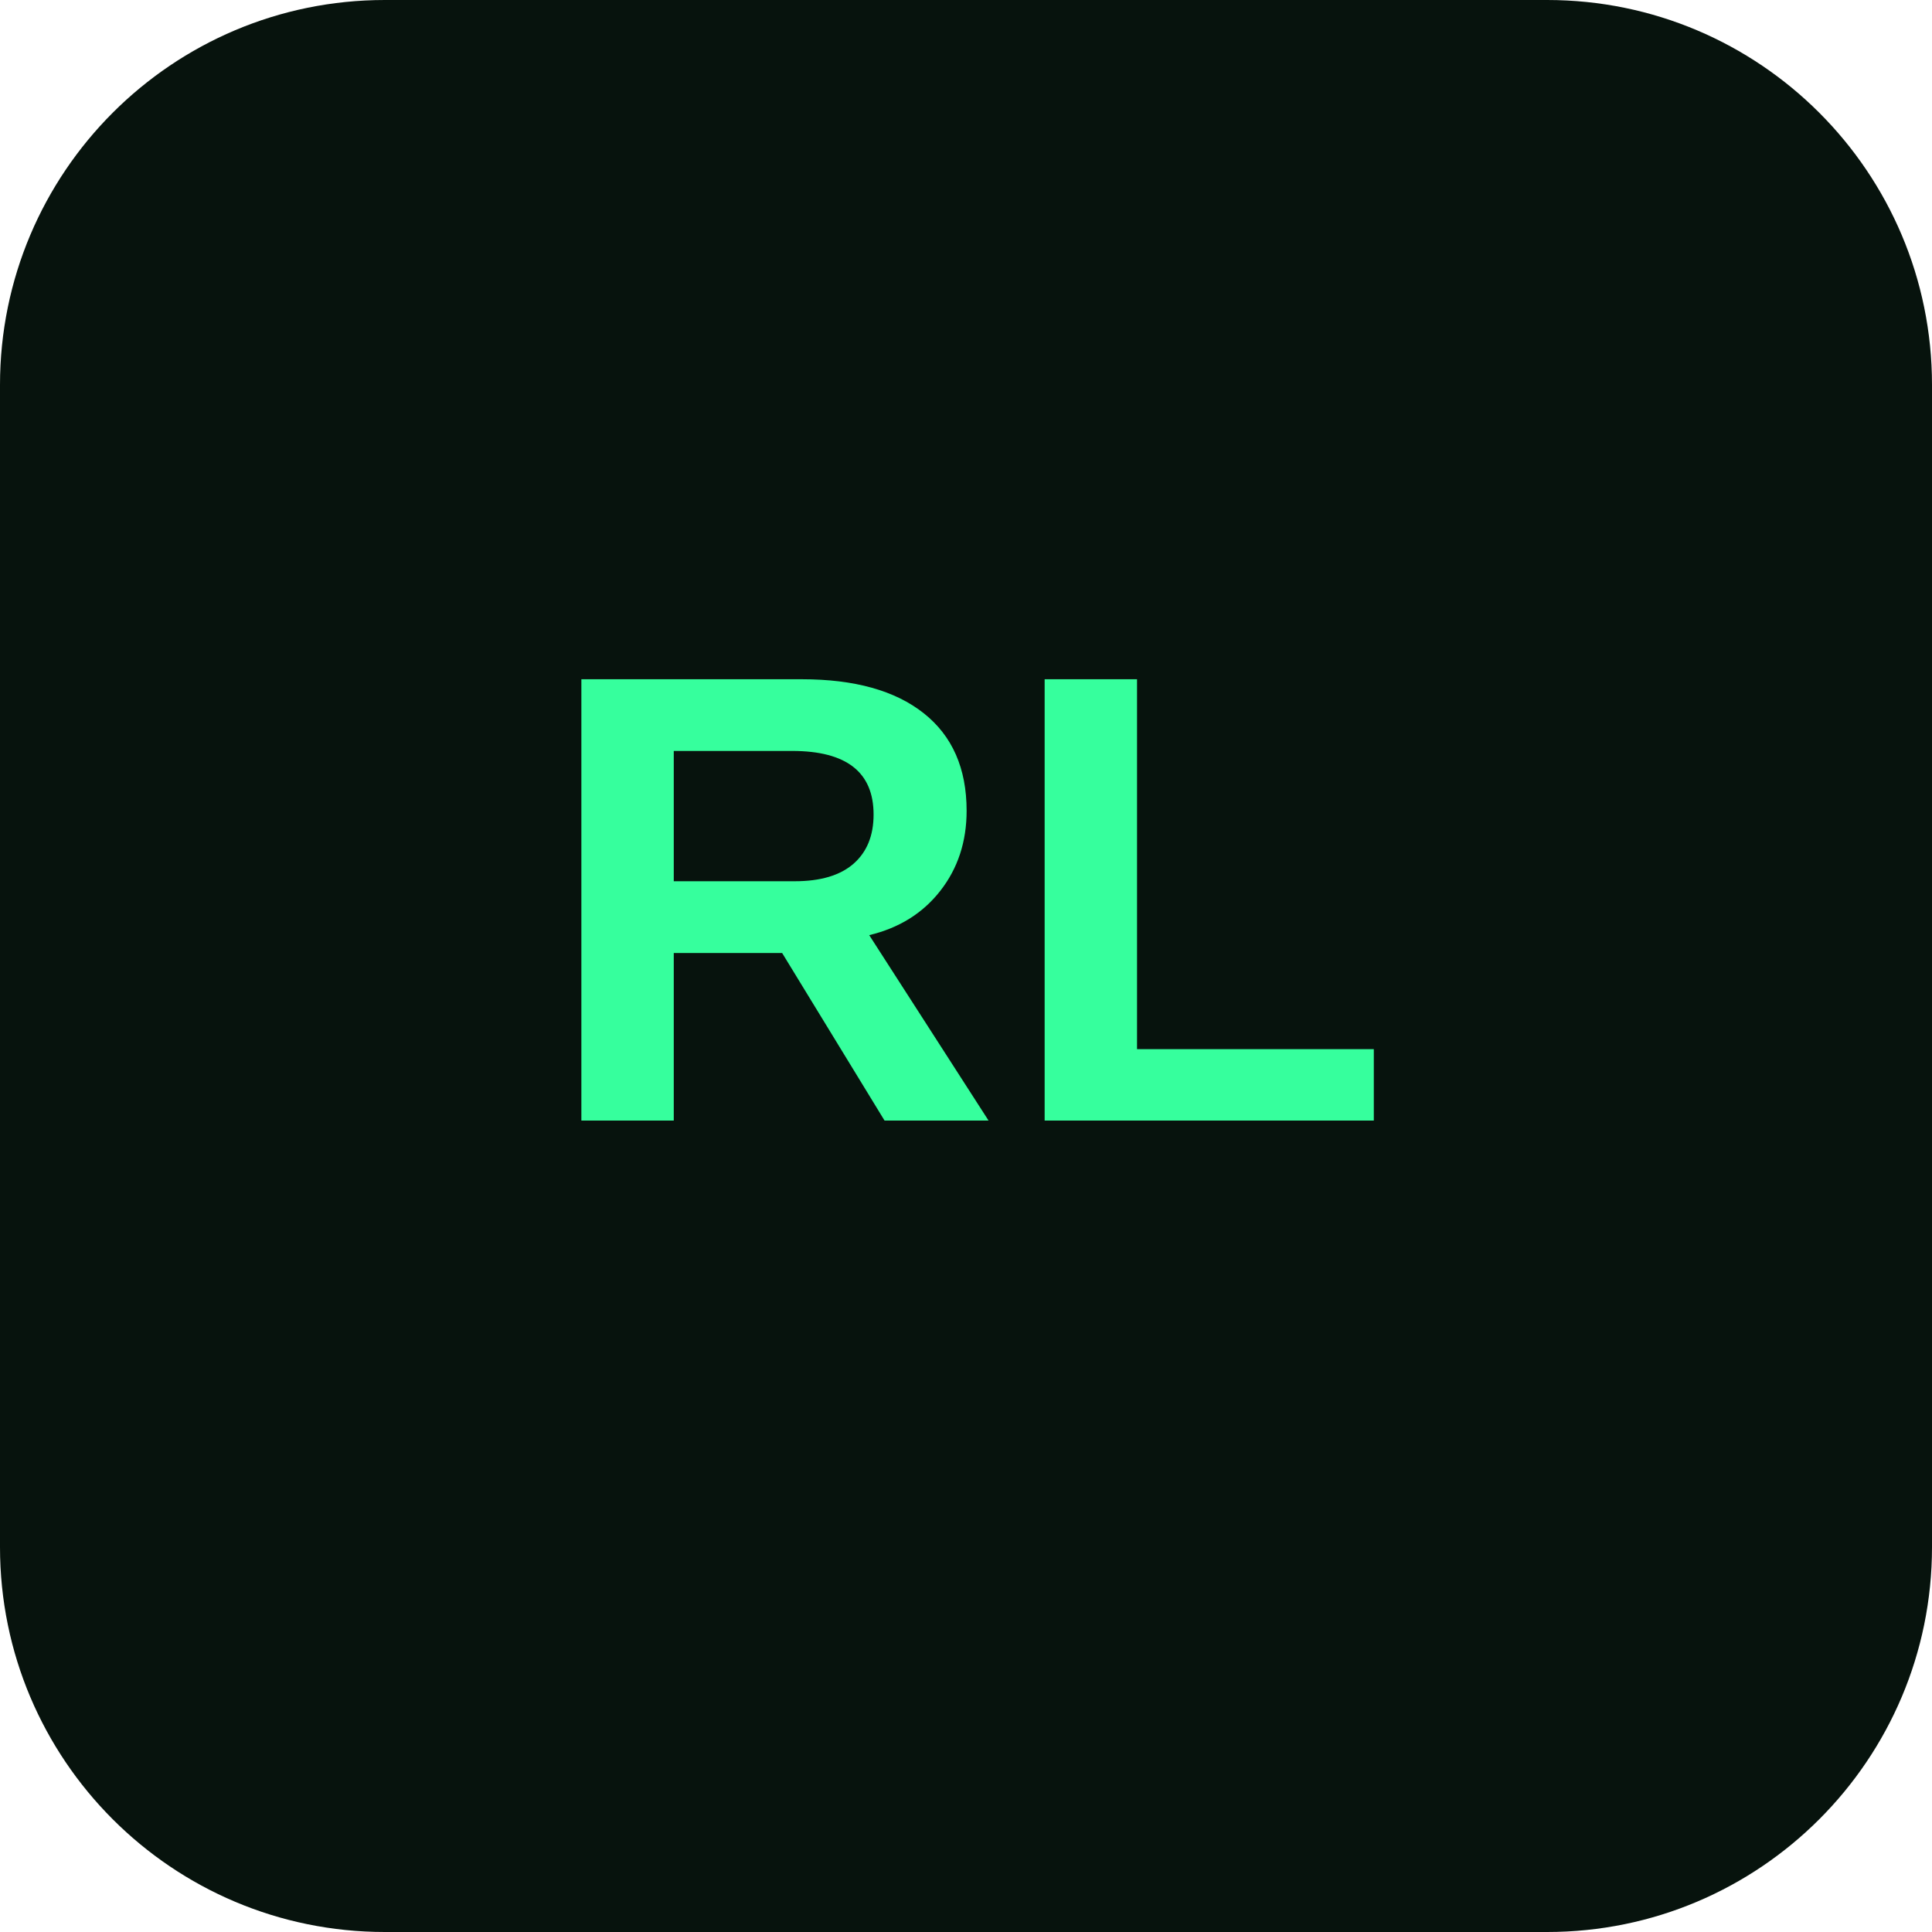
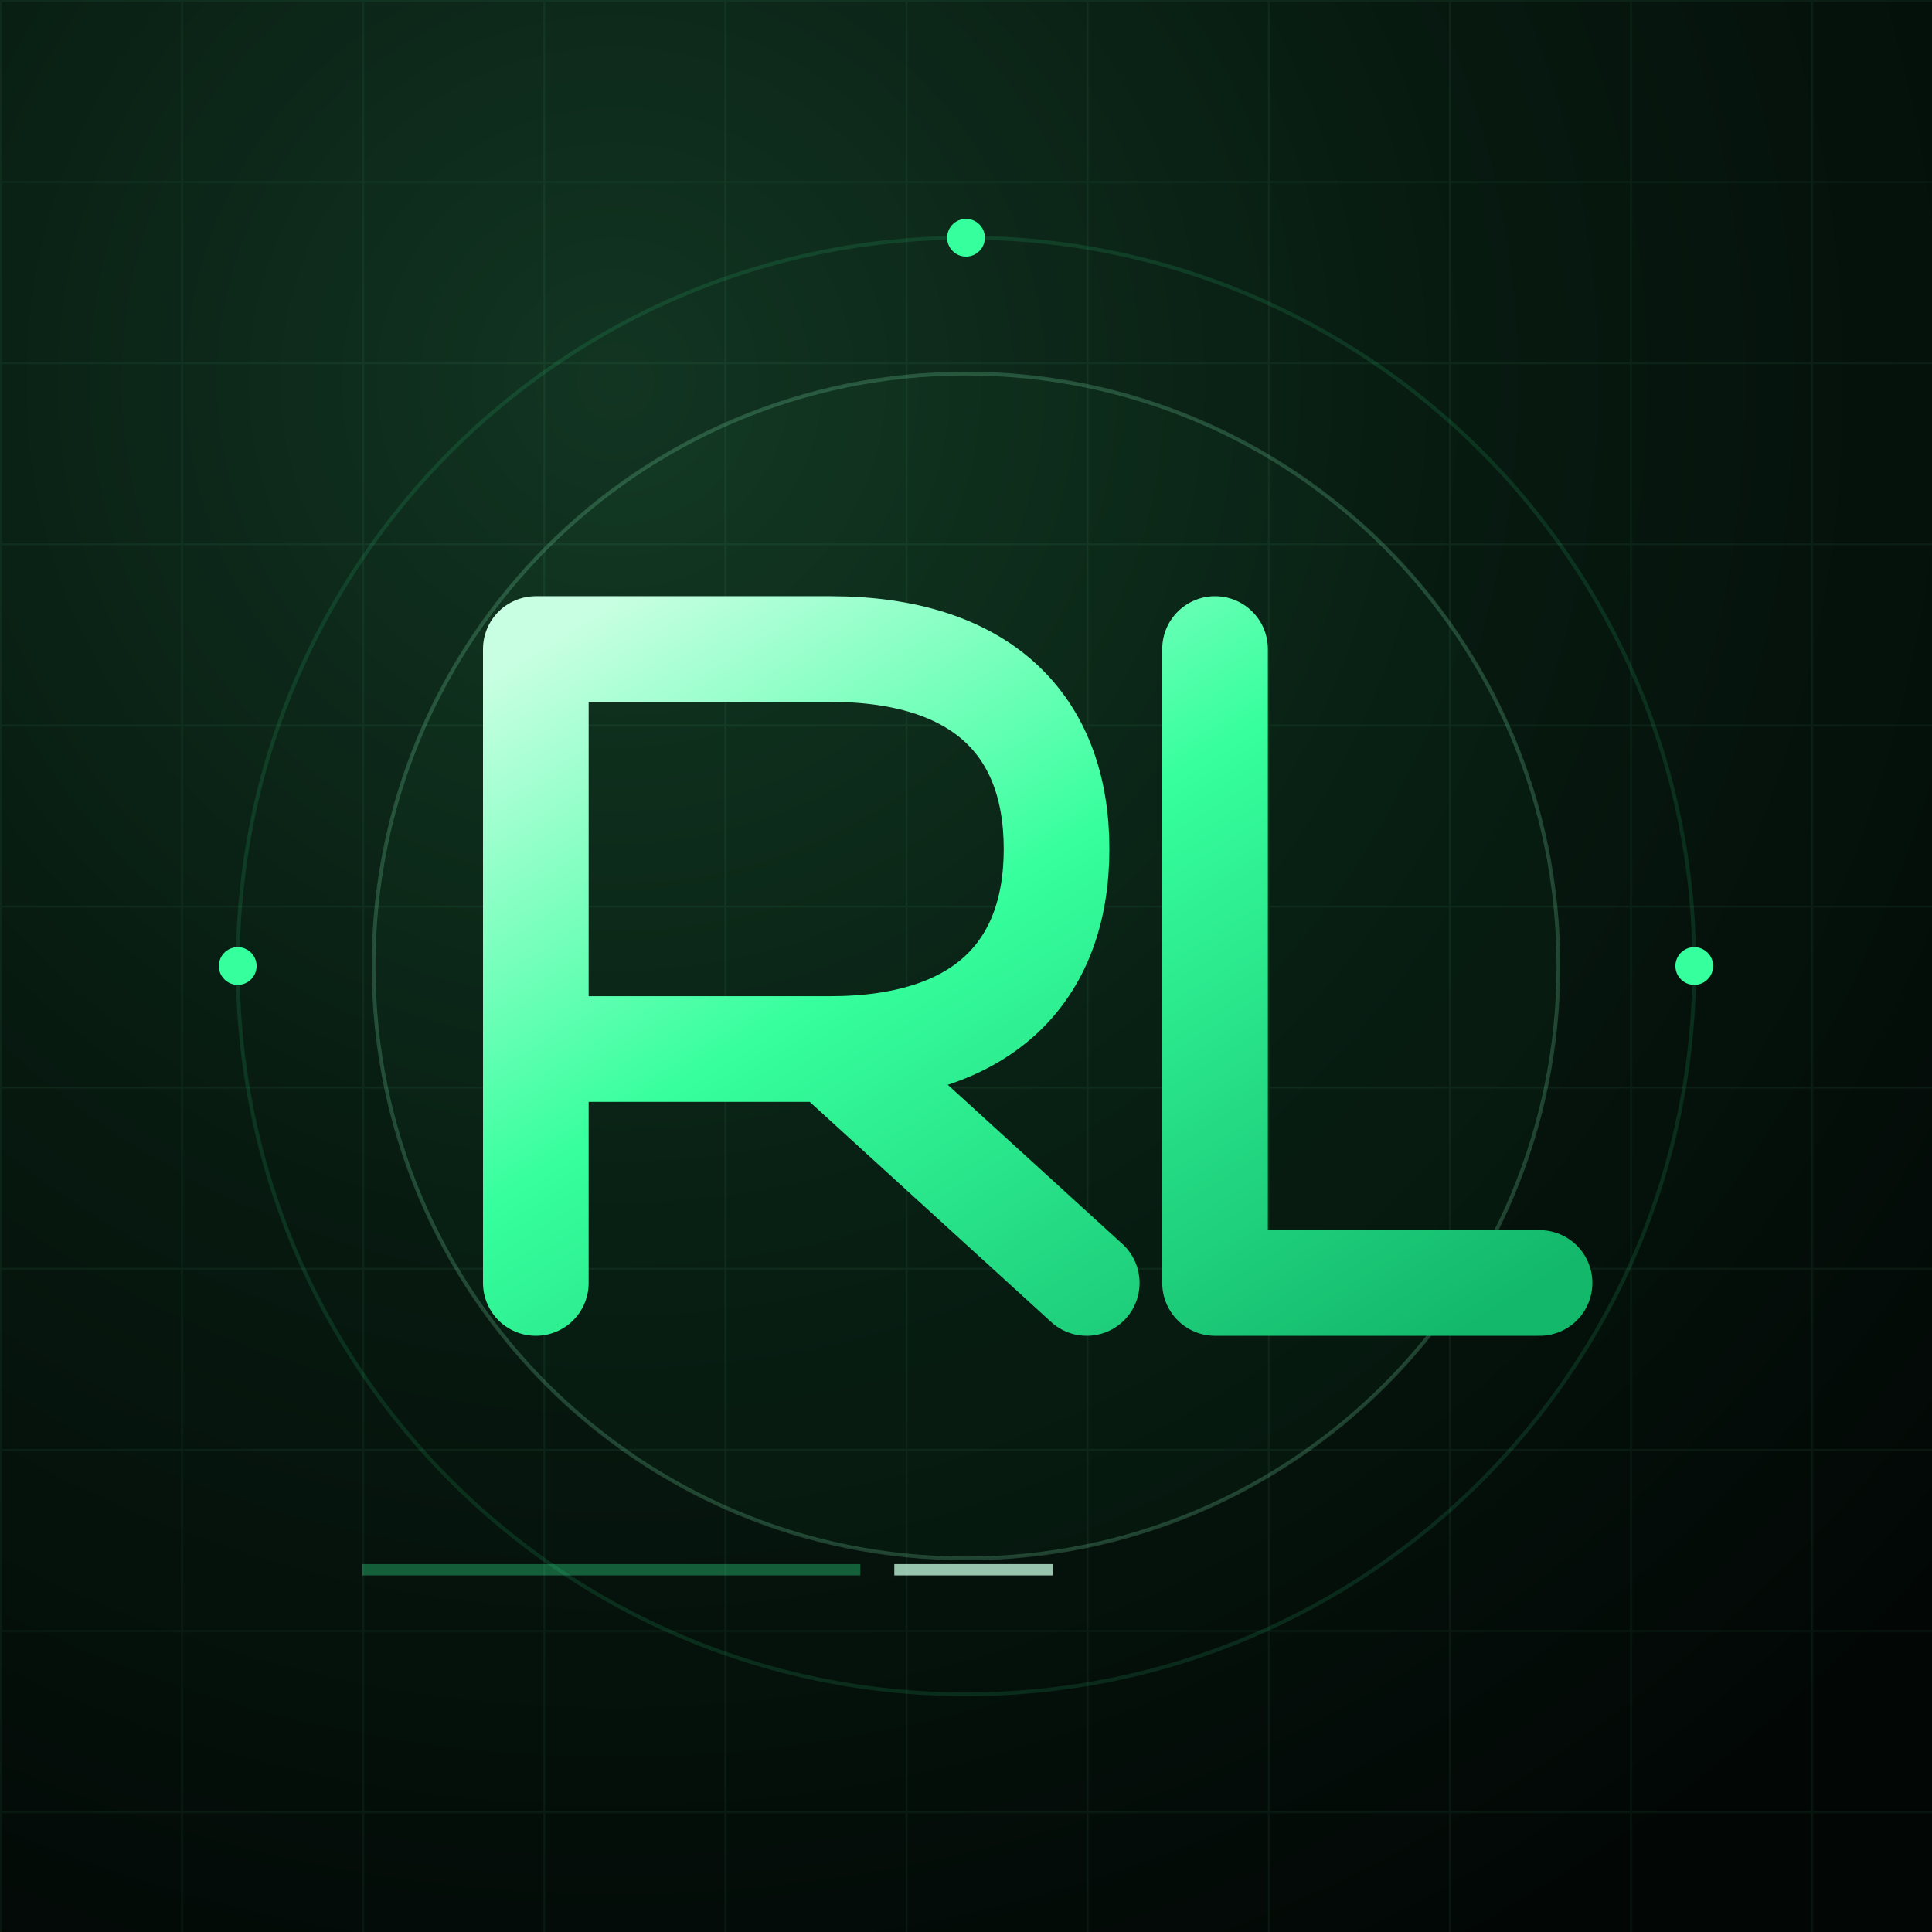
<svg xmlns="http://www.w3.org/2000/svg" viewBox="0 0 512 512">
-   <rect width="512" height="512" rx="102" fill="#07130d" />
-   <text x="50%" y="58%" text-anchor="middle" font-family="Arial" font-size="170" font-weight="800" fill="#36ff9d">RL</text>
+   <defs>
+     <radialGradient id="bg" cx="32%" cy="20%" r="92%">
+       <stop offset="0" stop-color="#123522" />
+       <stop offset=".48" stop-color="#071a10" />
+       <stop offset="1" stop-color="#020705" />
+     </radialGradient>
+     <linearGradient id="signal" x1="0" y1="0" x2="1" y2="1">
+       <stop stop-color="#c8ffe2" />
+       <stop offset=".42" stop-color="#36ff9d" />
+       <stop offset="1" stop-color="#13b86b" />
+     </linearGradient>
+     <pattern id="grid" width="48" height="48" patternUnits="userSpaceOnUse">
+       <path d="M48 0H0V48" fill="none" stroke="#75ffbb" stroke-opacity=".055" />
+     </pattern>
+   </defs>
+   <rect width="512" height="512" fill="url(#bg)" />
+   <rect width="512" height="512" fill="url(#grid)" />
+   <circle cx="256" cy="256" r="193" fill="none" stroke="#36ff9d" stroke-opacity=".12" />
+   <circle cx="256" cy="256" r="157" fill="#36ff9d" fill-opacity=".025" stroke="#8fffc5" stroke-opacity=".2" />
+   <path d="M142 340V172h78c40 0 60 20 60 53s-20 53-60 53h-78m78 0 68 62M322 172v168h86" fill="none" stroke="url(#signal)" stroke-width="28" stroke-linecap="round" stroke-linejoin="round" />
+   <g fill="#36ff9d">
+     <circle cx="63" cy="256" r="5" />
+     <circle cx="449" cy="256" r="5" />
+     <circle cx="256" cy="63" r="5" />
+   </g>
+   <path d="M96 416h132" stroke="#36ff9d" stroke-opacity=".32" stroke-width="3" />
+   <path d="M237 416h42" stroke="#c8ffe2" stroke-opacity=".75" stroke-width="3" />
</svg>
